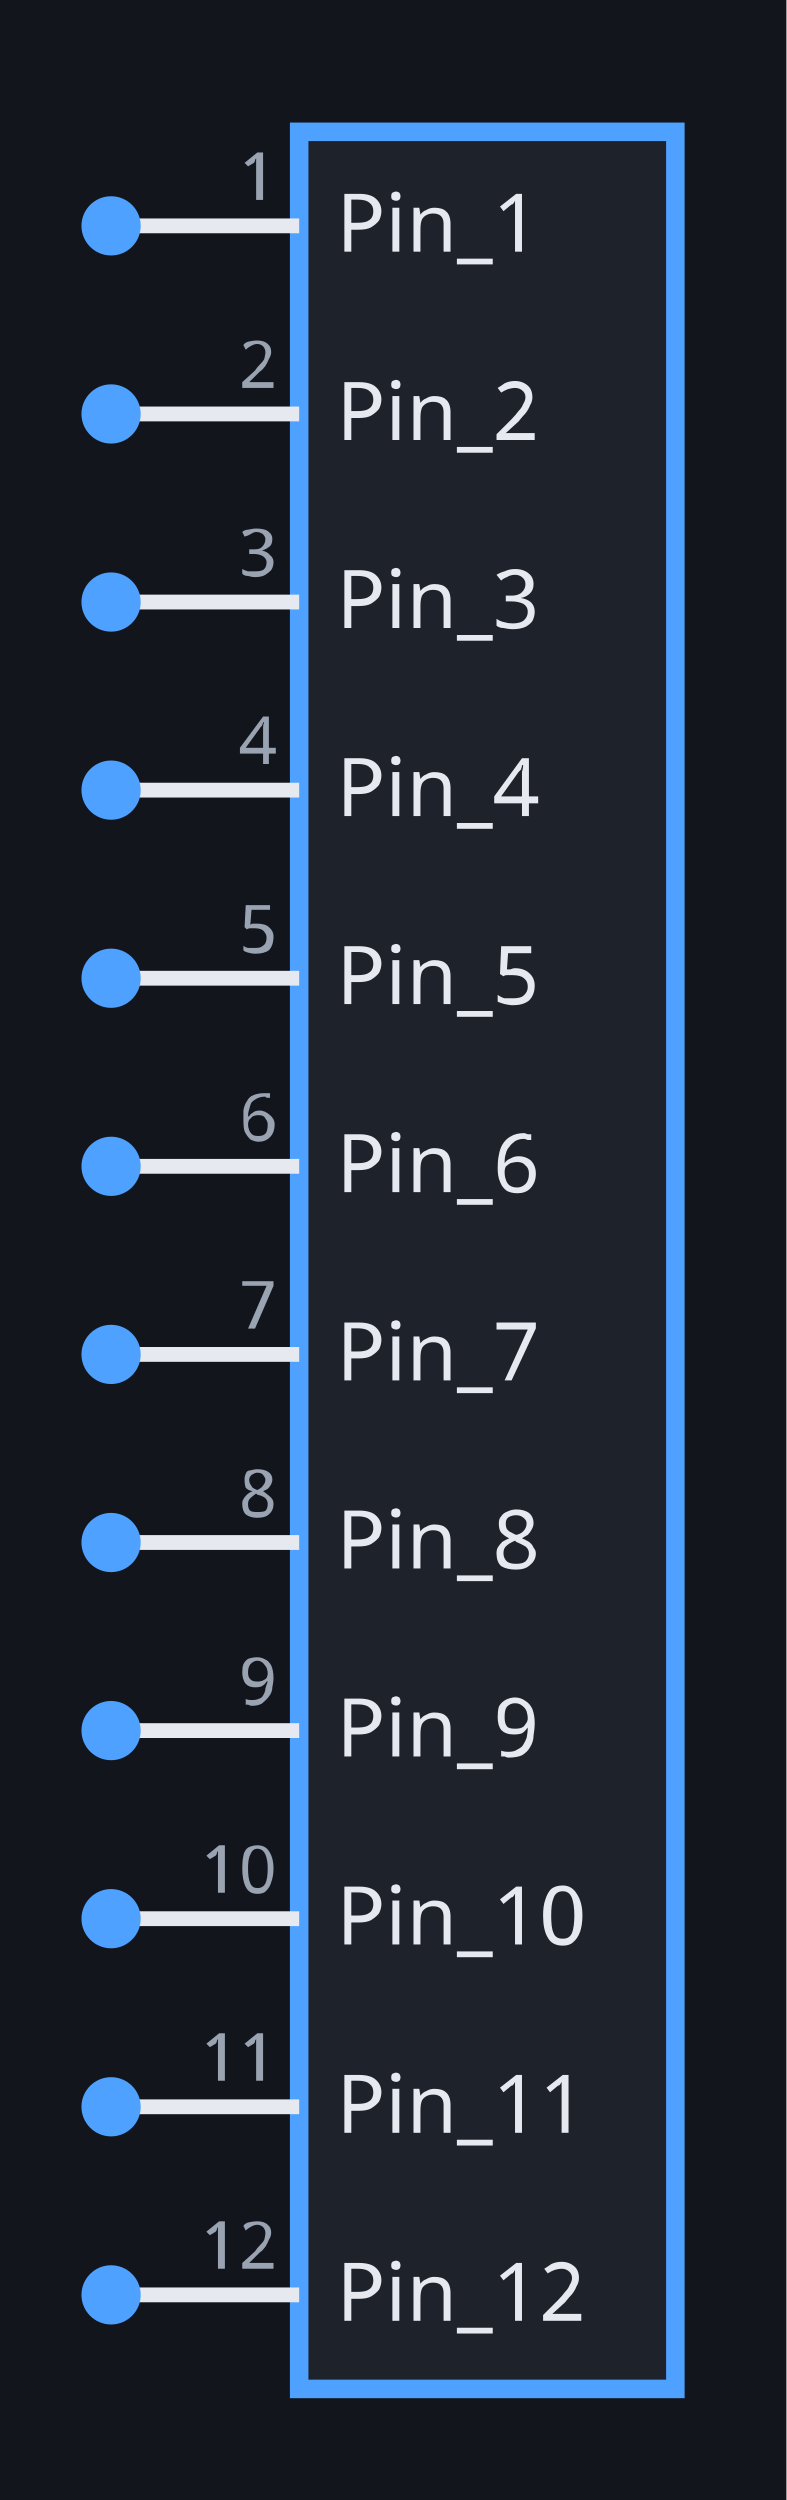
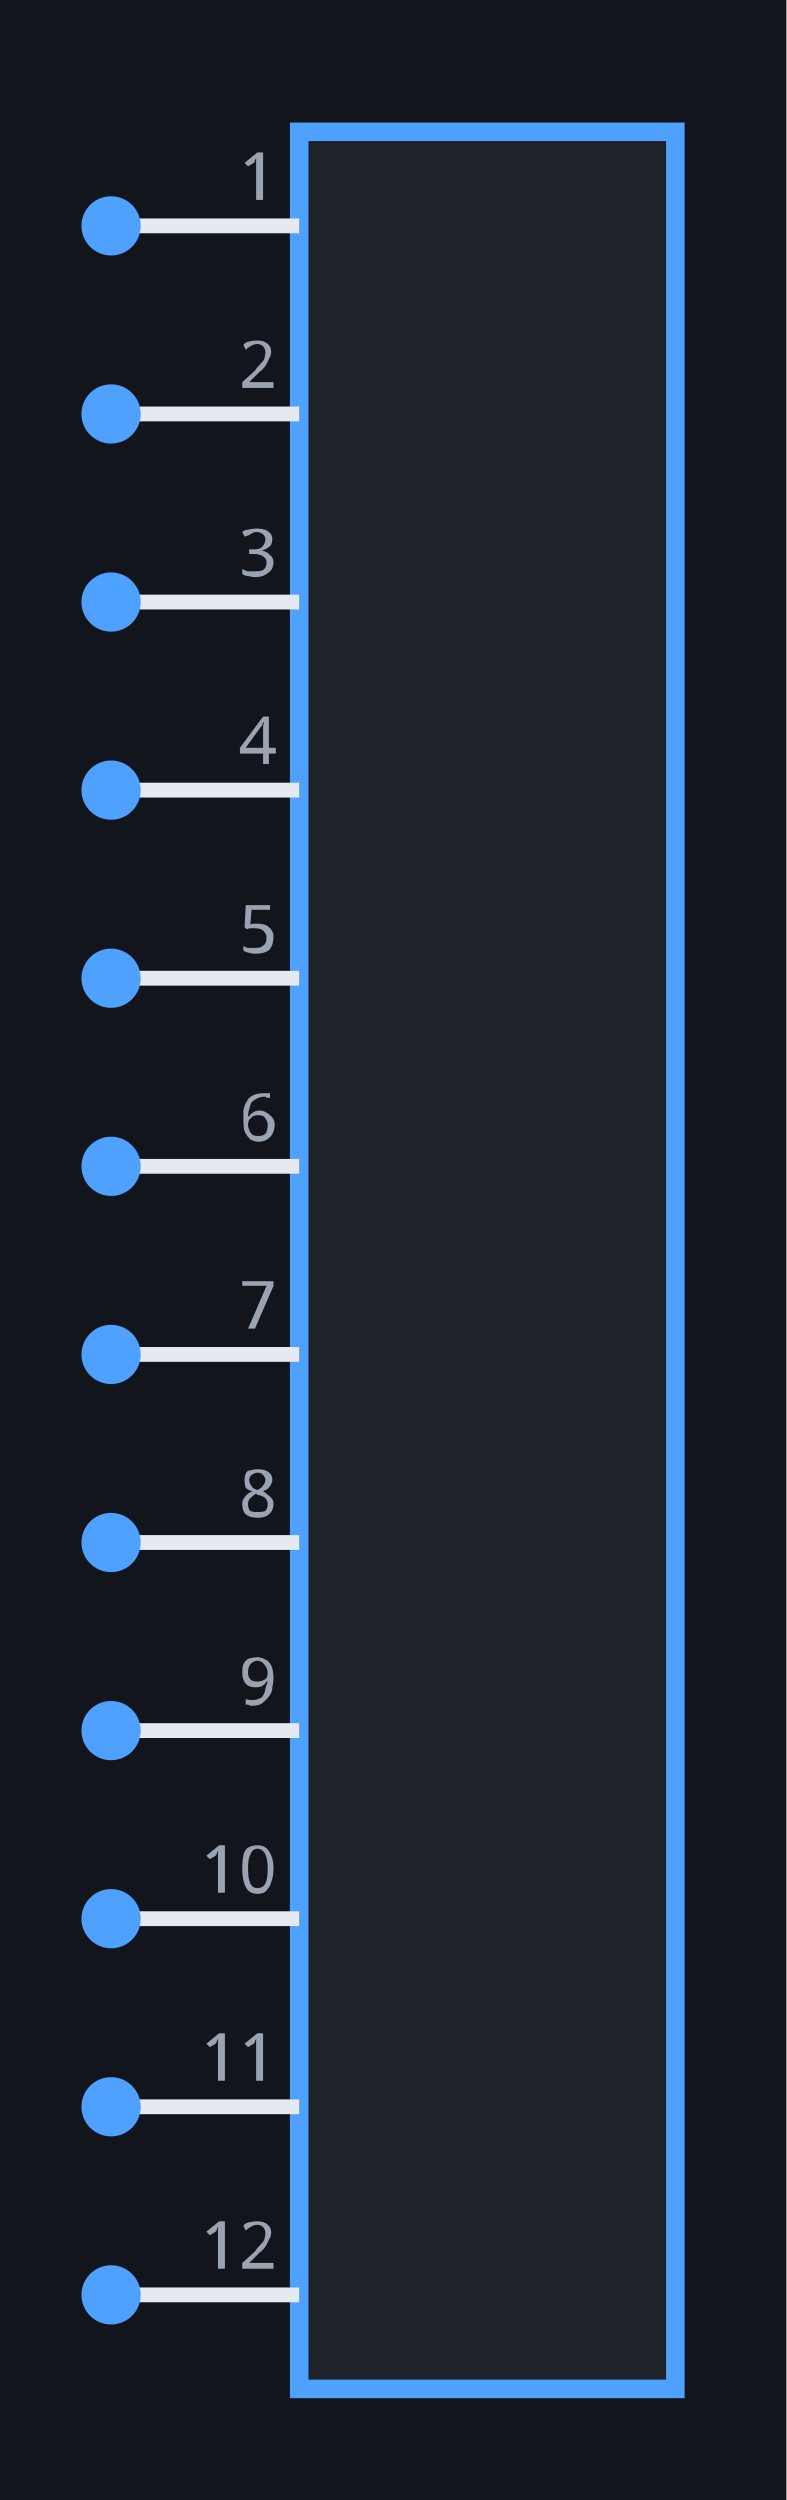
<svg xmlns="http://www.w3.org/2000/svg" viewBox="-6.58 -17.02 10.62 33.76" preserveAspectRatio="xMidYMid meet" style="width:100%;height:100%">
  <rect x="-6.58" y="-17.02" width="10.62" height="33.76" fill="#12151c" />
  <rect x="-2.540" y="-15.240" width="5.080" height="30.480" fill="#1e222b" stroke="#4ea1ff" stroke-width="0.25" />
  <line x1="-5.080" y1="-13.970" x2="-2.540" y2="-13.970" stroke="#e6e9ef" stroke-width="0.2" />
  <circle cx="-5.080" cy="-13.970" r="0.4" fill="#4ea1ff" />
-   <text x="-2.040" y="-13.620" fill="#e6e9ef" font-size="1.1" text-anchor="start" font-family="sans-serif">Pin_1</text>
  <text x="-2.840" y="-14.320" fill="#9aa3b2" font-size="0.9" text-anchor="end" font-family="sans-serif">1</text>
  <line x1="-5.080" y1="-11.430" x2="-2.540" y2="-11.430" stroke="#e6e9ef" stroke-width="0.2" />
  <circle cx="-5.080" cy="-11.430" r="0.4" fill="#4ea1ff" />
-   <text x="-2.040" y="-11.080" fill="#e6e9ef" font-size="1.1" text-anchor="start" font-family="sans-serif">Pin_2</text>
  <text x="-2.840" y="-11.780" fill="#9aa3b2" font-size="0.9" text-anchor="end" font-family="sans-serif">2</text>
  <line x1="-5.080" y1="-8.890" x2="-2.540" y2="-8.890" stroke="#e6e9ef" stroke-width="0.2" />
  <circle cx="-5.080" cy="-8.890" r="0.4" fill="#4ea1ff" />
-   <text x="-2.040" y="-8.540" fill="#e6e9ef" font-size="1.1" text-anchor="start" font-family="sans-serif">Pin_3</text>
  <text x="-2.840" y="-9.240" fill="#9aa3b2" font-size="0.9" text-anchor="end" font-family="sans-serif">3</text>
  <line x1="-5.080" y1="-6.350" x2="-2.540" y2="-6.350" stroke="#e6e9ef" stroke-width="0.2" />
  <circle cx="-5.080" cy="-6.350" r="0.4" fill="#4ea1ff" />
-   <text x="-2.040" y="-6.000" fill="#e6e9ef" font-size="1.1" text-anchor="start" font-family="sans-serif">Pin_4</text>
  <text x="-2.840" y="-6.700" fill="#9aa3b2" font-size="0.9" text-anchor="end" font-family="sans-serif">4</text>
  <line x1="-5.080" y1="-3.810" x2="-2.540" y2="-3.810" stroke="#e6e9ef" stroke-width="0.2" />
  <circle cx="-5.080" cy="-3.810" r="0.4" fill="#4ea1ff" />
-   <text x="-2.040" y="-3.460" fill="#e6e9ef" font-size="1.1" text-anchor="start" font-family="sans-serif">Pin_5</text>
  <text x="-2.840" y="-4.160" fill="#9aa3b2" font-size="0.9" text-anchor="end" font-family="sans-serif">5</text>
  <line x1="-5.080" y1="-1.270" x2="-2.540" y2="-1.270" stroke="#e6e9ef" stroke-width="0.2" />
  <circle cx="-5.080" cy="-1.270" r="0.4" fill="#4ea1ff" />
-   <text x="-2.040" y="-0.920" fill="#e6e9ef" font-size="1.1" text-anchor="start" font-family="sans-serif">Pin_6</text>
  <text x="-2.840" y="-1.620" fill="#9aa3b2" font-size="0.9" text-anchor="end" font-family="sans-serif">6</text>
  <line x1="-5.080" y1="1.270" x2="-2.540" y2="1.270" stroke="#e6e9ef" stroke-width="0.2" />
  <circle cx="-5.080" cy="1.270" r="0.4" fill="#4ea1ff" />
-   <text x="-2.040" y="1.620" fill="#e6e9ef" font-size="1.1" text-anchor="start" font-family="sans-serif">Pin_7</text>
  <text x="-2.840" y="0.920" fill="#9aa3b2" font-size="0.9" text-anchor="end" font-family="sans-serif">7</text>
  <line x1="-5.080" y1="3.810" x2="-2.540" y2="3.810" stroke="#e6e9ef" stroke-width="0.2" />
  <circle cx="-5.080" cy="3.810" r="0.4" fill="#4ea1ff" />
-   <text x="-2.040" y="4.160" fill="#e6e9ef" font-size="1.1" text-anchor="start" font-family="sans-serif">Pin_8</text>
  <text x="-2.840" y="3.460" fill="#9aa3b2" font-size="0.9" text-anchor="end" font-family="sans-serif">8</text>
  <line x1="-5.080" y1="6.350" x2="-2.540" y2="6.350" stroke="#e6e9ef" stroke-width="0.2" />
  <circle cx="-5.080" cy="6.350" r="0.4" fill="#4ea1ff" />
-   <text x="-2.040" y="6.700" fill="#e6e9ef" font-size="1.1" text-anchor="start" font-family="sans-serif">Pin_9</text>
  <text x="-2.840" y="6.000" fill="#9aa3b2" font-size="0.9" text-anchor="end" font-family="sans-serif">9</text>
  <line x1="-5.080" y1="8.890" x2="-2.540" y2="8.890" stroke="#e6e9ef" stroke-width="0.2" />
  <circle cx="-5.080" cy="8.890" r="0.4" fill="#4ea1ff" />
-   <text x="-2.040" y="9.240" fill="#e6e9ef" font-size="1.1" text-anchor="start" font-family="sans-serif">Pin_10</text>
  <text x="-2.840" y="8.540" fill="#9aa3b2" font-size="0.9" text-anchor="end" font-family="sans-serif">10</text>
  <line x1="-5.080" y1="11.430" x2="-2.540" y2="11.430" stroke="#e6e9ef" stroke-width="0.2" />
  <circle cx="-5.080" cy="11.430" r="0.4" fill="#4ea1ff" />
-   <text x="-2.040" y="11.780" fill="#e6e9ef" font-size="1.1" text-anchor="start" font-family="sans-serif">Pin_11</text>
  <text x="-2.840" y="11.080" fill="#9aa3b2" font-size="0.9" text-anchor="end" font-family="sans-serif">11</text>
  <line x1="-5.080" y1="13.970" x2="-2.540" y2="13.970" stroke="#e6e9ef" stroke-width="0.2" />
  <circle cx="-5.080" cy="13.970" r="0.4" fill="#4ea1ff" />
-   <text x="-2.040" y="14.320" fill="#e6e9ef" font-size="1.1" text-anchor="start" font-family="sans-serif">Pin_12</text>
  <text x="-2.840" y="13.620" fill="#9aa3b2" font-size="0.9" text-anchor="end" font-family="sans-serif">12</text>
</svg>
